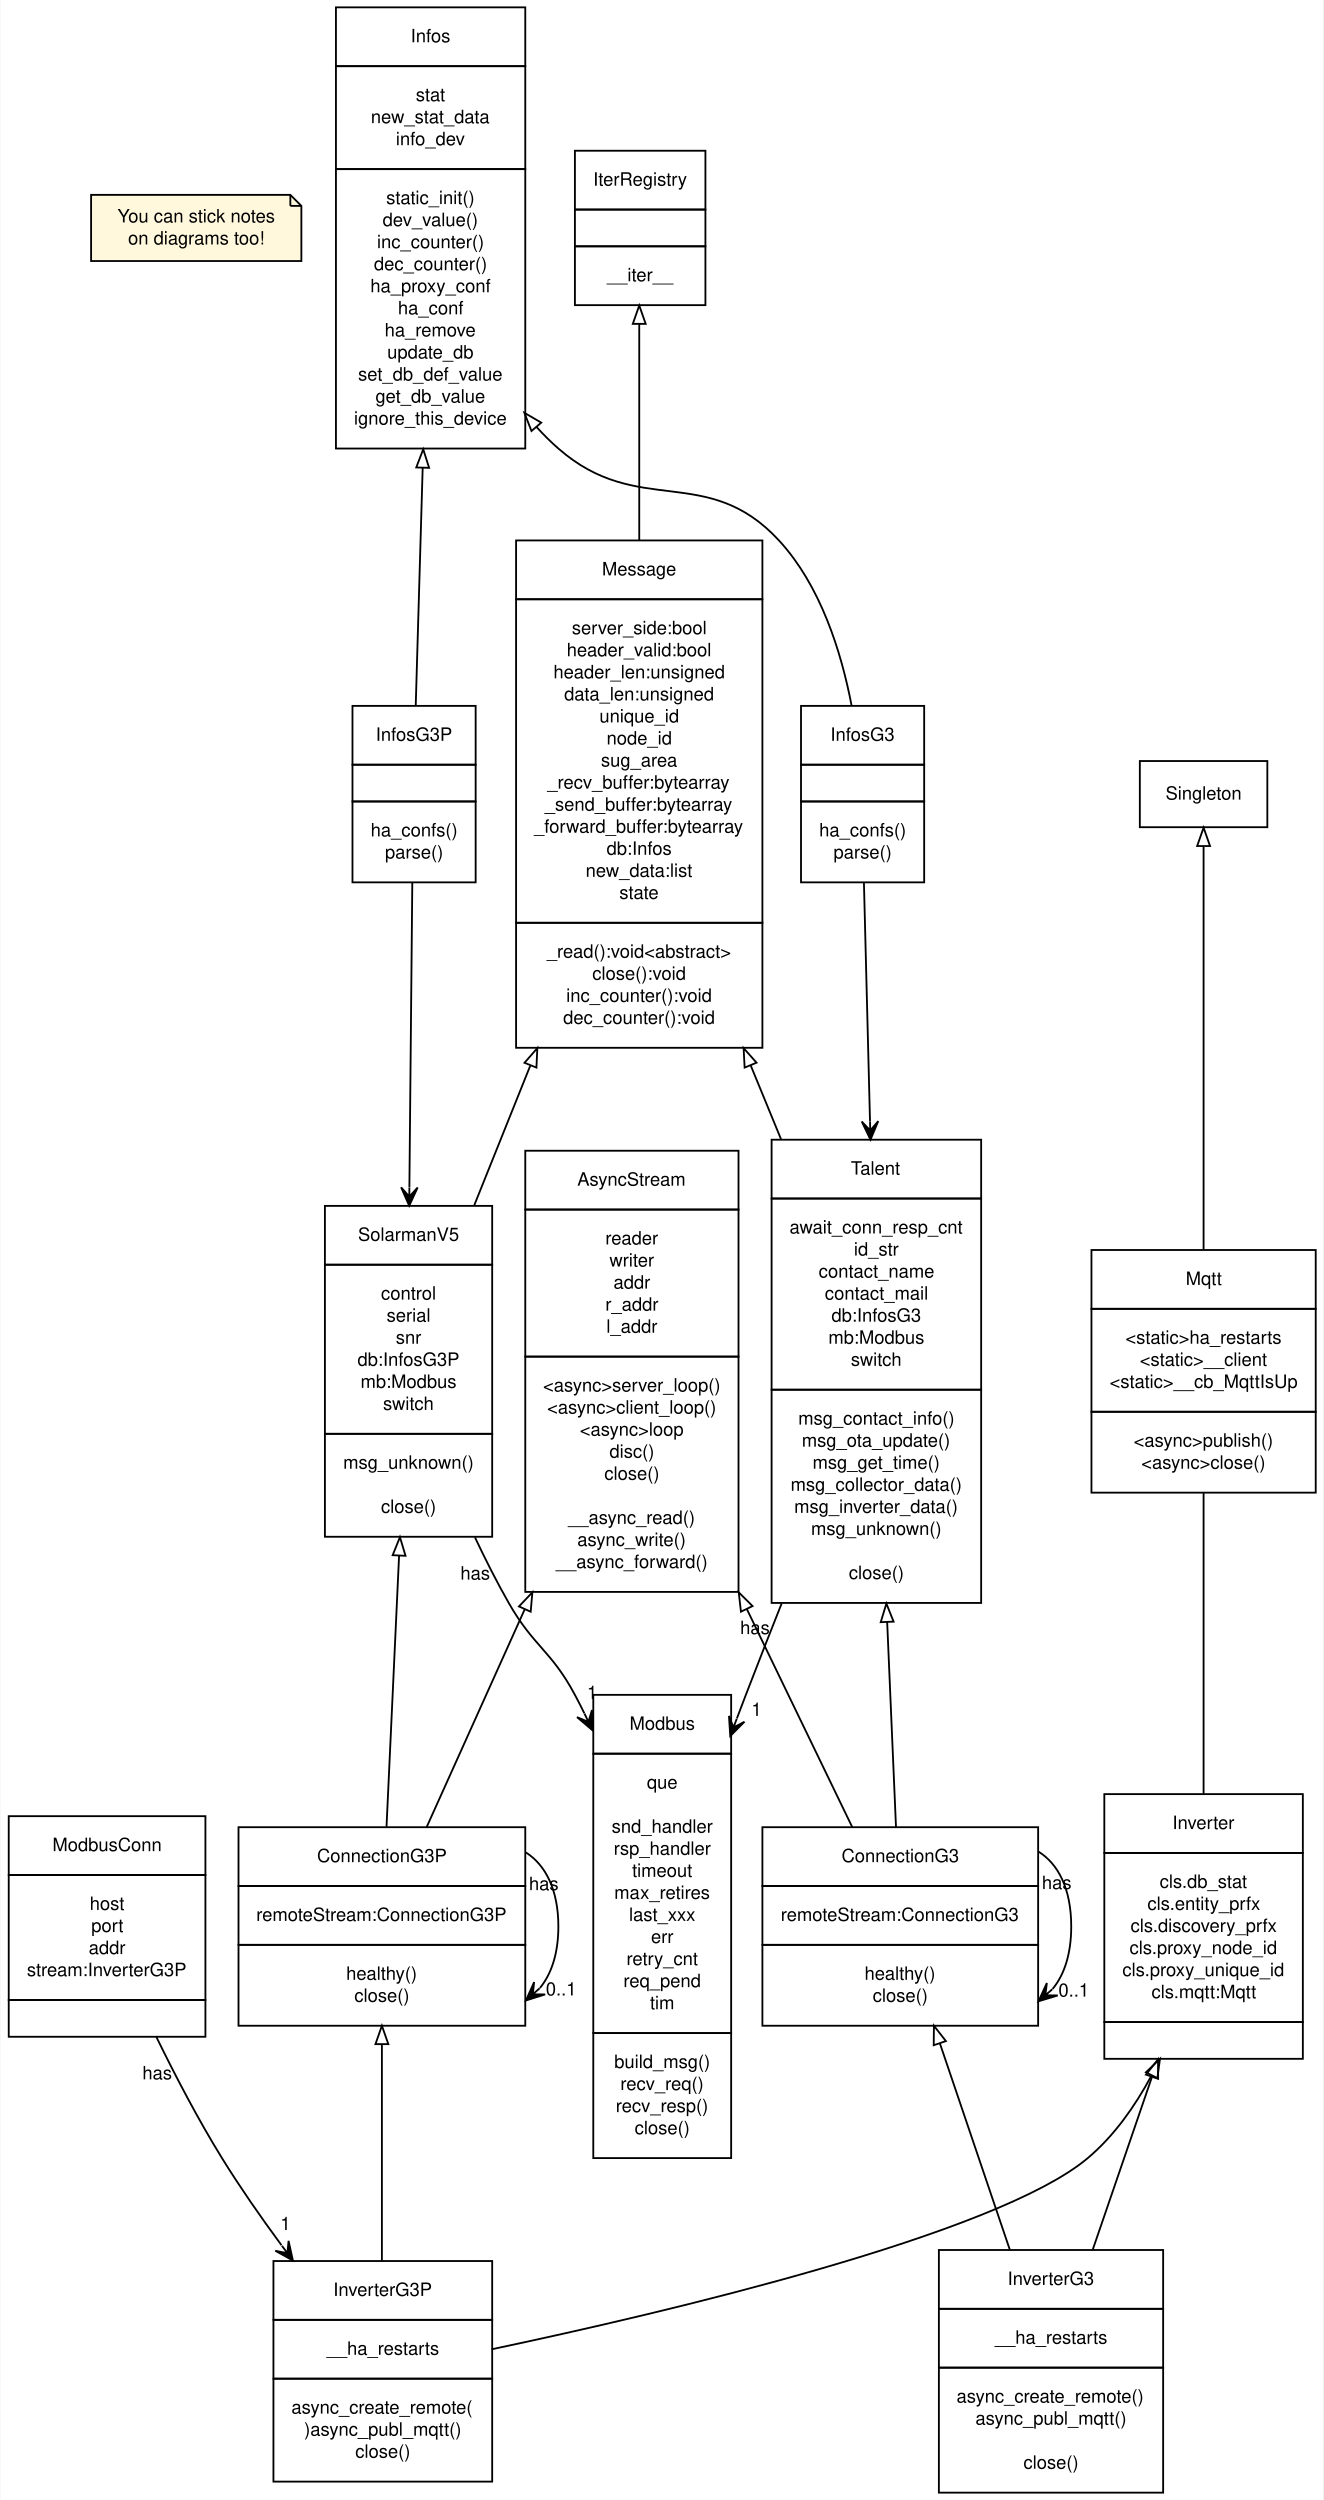
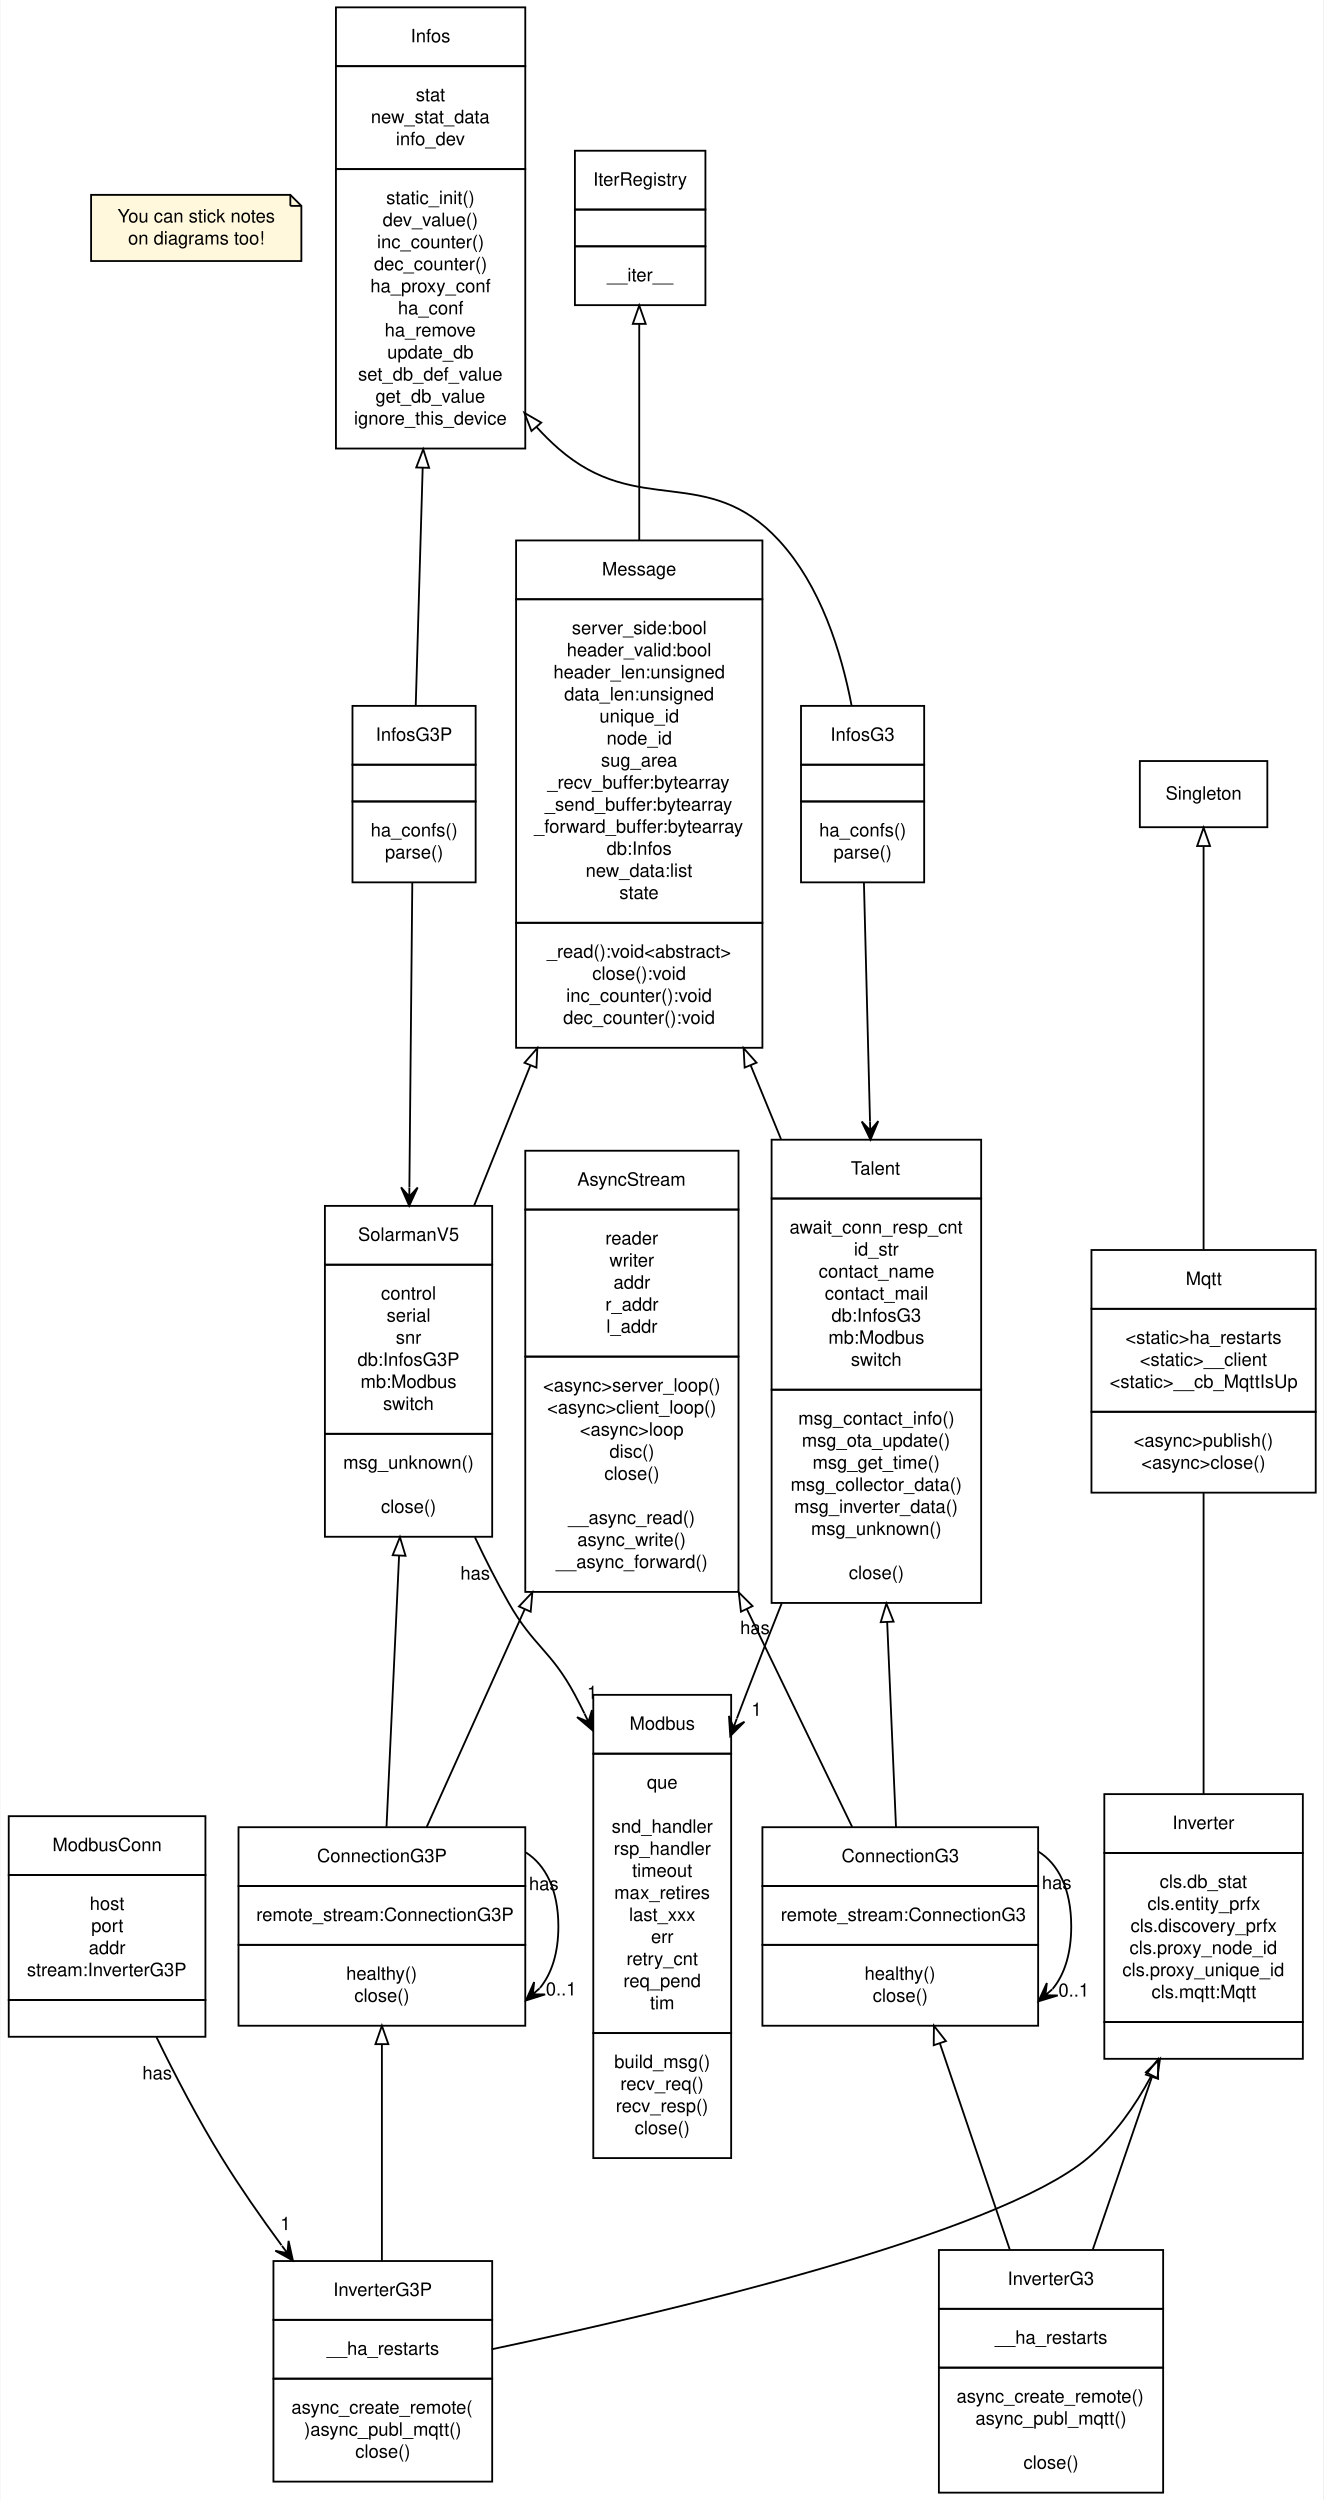
<svg xmlns="http://www.w3.org/2000/svg" width="720pt" height="1360pt" viewBox="0.00 0.00 719.50 1360.00">
  <g id="graph0" class="graph" transform="scale(1 1) rotate(0) translate(4 1356)">
    <polygon fill="#ffffff" stroke="transparent" points="-4,4 -4,-1356 715.5,-1356 715.5,4 -4,4" />
    <g id="node1" class="node">
      <polygon fill="#fff8dc" stroke="#000000" points="153.696,-1250 45.304,-1250 45.304,-1214 159.696,-1214 159.696,-1244 153.696,-1250" />
      <polyline fill="none" stroke="#000000" points="153.696,-1250 153.696,-1244 " />
      <polyline fill="none" stroke="#000000" points="159.696,-1244 153.696,-1244 " />
      <text text-anchor="middle" x="102.5" y="-1235" font-family="Helvetica,sans-Serif" font-size="10.00" fill="#000000">You can stick notes</text>
      <text text-anchor="middle" x="102.5" y="-1223" font-family="Helvetica,sans-Serif" font-size="10.00" fill="#000000">on diagrams too!</text>
    </g>
    <g id="node2" class="node">
      <polygon fill="none" stroke="#000000" points="685.182,-942 615.818,-942 615.818,-906 685.182,-906 685.182,-942" />
      <text text-anchor="middle" x="650.5" y="-921" font-family="Helvetica,sans-Serif" font-size="10.00" fill="#000000">Singleton</text>
    </g>
    <g id="node3" class="node">
      <polygon fill="none" stroke="#000000" points="589.5,-644 589.5,-676 711.5,-676 711.5,-644 589.5,-644" />
      <text text-anchor="start" x="640.777" y="-657" font-family="Helvetica,sans-Serif" font-size="10.00" fill="#000000">Mqtt</text>
      <polygon fill="none" stroke="#000000" points="589.5,-588 589.5,-644 711.5,-644 711.5,-588 589.5,-588" />
      <text text-anchor="start" x="607.987" y="-625" font-family="Helvetica,sans-Serif" font-size="10.00" fill="#000000">&lt;static&gt;ha_restarts</text>
      <text text-anchor="start" x="615.766" y="-613" font-family="Helvetica,sans-Serif" font-size="10.00" fill="#000000">&lt;static&gt;__client</text>
      <text text-anchor="start" x="599.374" y="-601" font-family="Helvetica,sans-Serif" font-size="10.00" fill="#000000">&lt;static&gt;__cb_MqttIsUp</text>
      <polygon fill="none" stroke="#000000" points="589.5,-544 589.5,-588 711.5,-588 711.5,-544 589.5,-544" />
      <text text-anchor="start" x="612.436" y="-569" font-family="Helvetica,sans-Serif" font-size="10.00" fill="#000000">&lt;async&gt;publish()</text>
      <text text-anchor="start" x="616.605" y="-557" font-family="Helvetica,sans-Serif" font-size="10.00" fill="#000000">&lt;async&gt;close()</text>
    </g>
    <g id="edge1" class="edge">
      <path fill="none" stroke="#000000" d="M650.5,-895.539C650.5,-846.311 650.5,-744.035 650.5,-676.207" />
      <polygon fill="none" stroke="#000000" points="647,-895.761 650.5,-905.761 654,-895.761 647,-895.761" />
    </g>
    <g id="node12" class="node">
      <polygon fill="none" stroke="#000000" points="596.5,-348 596.5,-380 704.5,-380 704.5,-348 596.5,-348" />
      <text text-anchor="start" x="633.553" y="-361" font-family="Helvetica,sans-Serif" font-size="10.00" fill="#000000">Inverter</text>
      <polygon fill="none" stroke="#000000" points="596.5,-256 596.5,-348 704.5,-348 704.5,-256 596.5,-256" />
      <text text-anchor="start" x="626.604" y="-329" font-family="Helvetica,sans-Serif" font-size="10.00" fill="#000000">cls.db_stat</text>
      <text text-anchor="start" x="619.941" y="-317" font-family="Helvetica,sans-Serif" font-size="10.00" fill="#000000">cls.entity_prfx</text>
      <text text-anchor="start" x="610.775" y="-305" font-family="Helvetica,sans-Serif" font-size="10.00" fill="#000000">cls.discovery_prfx</text>
      <text text-anchor="start" x="610.212" y="-293" font-family="Helvetica,sans-Serif" font-size="10.00" fill="#000000">cls.proxy_node_id</text>
      <text text-anchor="start" x="606.322" y="-281" font-family="Helvetica,sans-Serif" font-size="10.00" fill="#000000">cls.proxy_unique_id</text>
      <text text-anchor="start" x="622.165" y="-269" font-family="Helvetica,sans-Serif" font-size="10.00" fill="#000000">cls.mqtt:Mqtt</text>
      <polygon fill="none" stroke="#000000" points="596.5,-236 596.5,-256 704.5,-256 704.5,-236 596.5,-236" />
    </g>
    <g id="edge13" class="edge">
      <path fill="none" stroke="#000000" d="M650.5,-543.725C650.5,-495.369 650.5,-429.873 650.5,-380.192" />
    </g>
    <g id="node4" class="node">
      <polygon fill="none" stroke="#000000" points="318.5,-402 318.5,-434 393.5,-434 393.5,-402 318.5,-402" />
      <text text-anchor="start" x="338.217" y="-415" font-family="Helvetica,sans-Serif" font-size="10.00" fill="#000000">Modbus</text>
      <polygon fill="none" stroke="#000000" points="318.5,-250 318.5,-402 393.5,-402 393.5,-250 318.5,-250" />
      <text text-anchor="start" x="347.661" y="-383" font-family="Helvetica,sans-Serif" font-size="10.00" fill="#000000">que</text>
      <text text-anchor="start" x="328.49" y="-359" font-family="Helvetica,sans-Serif" font-size="10.00" fill="#000000">snd_handler</text>
      <text text-anchor="start" x="329.605" y="-347" font-family="Helvetica,sans-Serif" font-size="10.00" fill="#000000">rsp_handler</text>
      <text text-anchor="start" x="339.608" y="-335" font-family="Helvetica,sans-Serif" font-size="10.00" fill="#000000">timeout</text>
      <text text-anchor="start" x="329.889" y="-323" font-family="Helvetica,sans-Serif" font-size="10.00" fill="#000000">max_retires</text>
      <text text-anchor="start" x="337.942" y="-311" font-family="Helvetica,sans-Serif" font-size="10.00" fill="#000000">last_xxx</text>
      <text text-anchor="start" x="349.892" y="-299" font-family="Helvetica,sans-Serif" font-size="10.00" fill="#000000">err</text>
      <text text-anchor="start" x="336.553" y="-287" font-family="Helvetica,sans-Serif" font-size="10.00" fill="#000000">retry_cnt</text>
      <text text-anchor="start" x="334.879" y="-275" font-family="Helvetica,sans-Serif" font-size="10.00" fill="#000000">req_pend</text>
      <text text-anchor="start" x="349.337" y="-263" font-family="Helvetica,sans-Serif" font-size="10.00" fill="#000000">tim</text>
      <polygon fill="none" stroke="#000000" points="318.5,-182 318.5,-250 393.5,-250 393.5,-182 318.5,-182" />
      <text text-anchor="start" x="329.89" y="-231" font-family="Helvetica,sans-Serif" font-size="10.00" fill="#000000">build_msg()</text>
      <text text-anchor="start" x="333.224" y="-219" font-family="Helvetica,sans-Serif" font-size="10.00" fill="#000000">recv_req()</text>
      <text text-anchor="start" x="330.724" y="-207" font-family="Helvetica,sans-Serif" font-size="10.00" fill="#000000">recv_resp()</text>
      <text text-anchor="start" x="341.002" y="-195" font-family="Helvetica,sans-Serif" font-size="10.00" fill="#000000">close()</text>
    </g>
    <g id="node5" class="node">
      <polygon fill="none" stroke="#000000" points="308.5,-1242 308.5,-1274 379.5,-1274 379.5,-1242 308.5,-1242" />
      <text text-anchor="start" x="318.445" y="-1255" font-family="Helvetica,sans-Serif" font-size="10.00" fill="#000000">IterRegistry</text>
      <polygon fill="none" stroke="#000000" points="308.5,-1222 308.5,-1242 379.5,-1242 379.5,-1222 308.5,-1222" />
      <polygon fill="none" stroke="#000000" points="308.5,-1190 308.5,-1222 379.5,-1222 379.5,-1190 308.5,-1190" />
      <text text-anchor="start" x="325.939" y="-1203" font-family="Helvetica,sans-Serif" font-size="10.00" fill="#000000">__iter__</text>
    </g>
    <g id="node6" class="node">
      <polygon fill="none" stroke="#000000" points="276.5,-1030 276.5,-1062 410.5,-1062 410.5,-1030 276.5,-1030" />
      <text text-anchor="start" x="323.217" y="-1043" font-family="Helvetica,sans-Serif" font-size="10.00" fill="#000000">Message</text>
      <polygon fill="none" stroke="#000000" points="276.5,-854 276.5,-1030 410.5,-1030 410.5,-854 276.5,-854" />
      <text text-anchor="start" x="306.827" y="-1011" font-family="Helvetica,sans-Serif" font-size="10.00" fill="#000000">server_side:bool</text>
      <text text-anchor="start" x="304.043" y="-999" font-family="Helvetica,sans-Serif" font-size="10.00" fill="#000000">header_valid:bool</text>
      <text text-anchor="start" x="296.814" y="-987" font-family="Helvetica,sans-Serif" font-size="10.00" fill="#000000">header_len:unsigned</text>
      <text text-anchor="start" x="302.648" y="-975" font-family="Helvetica,sans-Serif" font-size="10.00" fill="#000000">data_len:unsigned</text>
      <text text-anchor="start" x="321.825" y="-963" font-family="Helvetica,sans-Serif" font-size="10.00" fill="#000000">unique_id</text>
      <text text-anchor="start" x="325.714" y="-951" font-family="Helvetica,sans-Serif" font-size="10.00" fill="#000000">node_id</text>
      <text text-anchor="start" x="322.659" y="-939" font-family="Helvetica,sans-Serif" font-size="10.00" fill="#000000">sug_area</text>
      <text text-anchor="start" x="293.489" y="-927" font-family="Helvetica,sans-Serif" font-size="10.00" fill="#000000">_recv_buffer:bytearray</text>
      <text text-anchor="start" x="292.094" y="-915" font-family="Helvetica,sans-Serif" font-size="10.00" fill="#000000">_send_buffer:bytearray</text>
      <text text-anchor="start" x="286.267" y="-903" font-family="Helvetica,sans-Serif" font-size="10.00" fill="#000000">_forward_buffer:bytearray</text>
      <text text-anchor="start" x="325.714" y="-891" font-family="Helvetica,sans-Serif" font-size="10.00" fill="#000000">db:Infos</text>
      <text text-anchor="start" x="314.326" y="-879" font-family="Helvetica,sans-Serif" font-size="10.00" fill="#000000">new_data:list</text>
      <text text-anchor="start" x="332.662" y="-867" font-family="Helvetica,sans-Serif" font-size="10.00" fill="#000000">state</text>
      <polygon fill="none" stroke="#000000" points="276.5,-786 276.5,-854 410.5,-854 410.5,-786 276.5,-786" />
      <text text-anchor="start" x="293.209" y="-835" font-family="Helvetica,sans-Serif" font-size="10.00" fill="#000000">_read():void&lt;abstract&gt;</text>
      <text text-anchor="start" x="317.945" y="-823" font-family="Helvetica,sans-Serif" font-size="10.00" fill="#000000">close():void</text>
      <text text-anchor="start" x="303.772" y="-811" font-family="Helvetica,sans-Serif" font-size="10.00" fill="#000000">inc_counter():void</text>
      <text text-anchor="start" x="302.103" y="-799" font-family="Helvetica,sans-Serif" font-size="10.00" fill="#000000">dec_counter():void</text>
    </g>
    <g id="edge2" class="edge">
      <path fill="none" stroke="#000000" d="M343.5,-1179.679C343.5,-1147.219 343.5,-1103.862 343.5,-1062.084" />
      <polygon fill="none" stroke="#000000" points="340,-1179.82 343.5,-1189.82 347,-1179.82 340,-1179.82" />
    </g>
    <g id="node7" class="node">
      <polygon fill="none" stroke="#000000" points="415.5,-704 415.5,-736 529.5,-736 529.5,-704 415.5,-704" />
      <text text-anchor="start" x="458.608" y="-717" font-family="Helvetica,sans-Serif" font-size="10.00" fill="#000000">Talent</text>
      <polygon fill="none" stroke="#000000" points="415.5,-600 415.5,-704 529.5,-704 529.5,-600 415.5,-600" />
      <text text-anchor="start" x="425.263" y="-685" font-family="Helvetica,sans-Serif" font-size="10.00" fill="#000000">await_conn_resp_cnt</text>
      <text text-anchor="start" x="460.277" y="-673" font-family="Helvetica,sans-Serif" font-size="10.00" fill="#000000">id_str</text>
      <text text-anchor="start" x="441.1" y="-661" font-family="Helvetica,sans-Serif" font-size="10.00" fill="#000000">contact_name</text>
      <text text-anchor="start" x="444.44" y="-649" font-family="Helvetica,sans-Serif" font-size="10.00" fill="#000000">contact_mail</text>
      <text text-anchor="start" x="448.045" y="-637" font-family="Helvetica,sans-Serif" font-size="10.00" fill="#000000">db:InfosG3</text>
      <text text-anchor="start" x="446.384" y="-625" font-family="Helvetica,sans-Serif" font-size="10.00" fill="#000000">mb:Modbus</text>
      <text text-anchor="start" x="458.612" y="-613" font-family="Helvetica,sans-Serif" font-size="10.00" fill="#000000">switch</text>
      <polygon fill="none" stroke="#000000" points="415.5,-484 415.5,-600 529.5,-600 529.5,-484 415.5,-484" />
      <text text-anchor="start" x="429.993" y="-581" font-family="Helvetica,sans-Serif" font-size="10.00" fill="#000000">msg_contact_info()</text>
      <text text-anchor="start" x="431.933" y="-569" font-family="Helvetica,sans-Serif" font-size="10.00" fill="#000000">msg_ota_update()</text>
      <text text-anchor="start" x="437.776" y="-557" font-family="Helvetica,sans-Serif" font-size="10.00" fill="#000000">msg_get_time()</text>
      <text text-anchor="start" x="425.829" y="-545" font-family="Helvetica,sans-Serif" font-size="10.00" fill="#000000">msg_collector_data()</text>
      <text text-anchor="start" x="427.774" y="-533" font-family="Helvetica,sans-Serif" font-size="10.00" fill="#000000">msg_inverter_data()</text>
      <text text-anchor="start" x="436.94" y="-521" font-family="Helvetica,sans-Serif" font-size="10.00" fill="#000000">msg_unknown()</text>
      <text text-anchor="start" x="457.502" y="-497" font-family="Helvetica,sans-Serif" font-size="10.00" fill="#000000">close()</text>
    </g>
    <g id="edge3" class="edge">
      <path fill="none" stroke="#000000" d="M404.081,-776.538C409.6,-763.106 415.157,-749.579 420.59,-736.355" />
      <polygon fill="none" stroke="#000000" points="400.832,-775.238 400.269,-785.818 407.307,-777.898 400.832,-775.238" />
    </g>
    <g id="node8" class="node">
      <polygon fill="none" stroke="#000000" points="172.5,-668 172.5,-700 263.5,-700 263.5,-668 172.5,-668" />
      <text text-anchor="start" x="190.495" y="-681" font-family="Helvetica,sans-Serif" font-size="10.00" fill="#000000">SolarmanV5</text>
      <polygon fill="none" stroke="#000000" points="172.5,-576 172.5,-668 263.5,-668 263.5,-576 172.5,-576" />
      <text text-anchor="start" x="202.998" y="-649" font-family="Helvetica,sans-Serif" font-size="10.00" fill="#000000">control</text>
      <text text-anchor="start" x="206.058" y="-637" font-family="Helvetica,sans-Serif" font-size="10.00" fill="#000000">serial</text>
      <text text-anchor="start" x="211.056" y="-625" font-family="Helvetica,sans-Serif" font-size="10.00" fill="#000000">snr</text>
      <text text-anchor="start" x="190.21" y="-613" font-family="Helvetica,sans-Serif" font-size="10.00" fill="#000000">db:InfosG3P</text>
      <text text-anchor="start" x="191.884" y="-601" font-family="Helvetica,sans-Serif" font-size="10.00" fill="#000000">mb:Modbus</text>
      <text text-anchor="start" x="204.112" y="-589" font-family="Helvetica,sans-Serif" font-size="10.00" fill="#000000">switch</text>
      <polygon fill="none" stroke="#000000" points="172.5,-520 172.5,-576 263.5,-576 263.5,-520 172.5,-520" />
      <text text-anchor="start" x="182.44" y="-557" font-family="Helvetica,sans-Serif" font-size="10.00" fill="#000000">msg_unknown()</text>
      <text text-anchor="start" x="203.002" y="-533" font-family="Helvetica,sans-Serif" font-size="10.00" fill="#000000">close()</text>
    </g>
    <g id="edge4" class="edge">
      <path fill="none" stroke="#000000" d="M284.228,-776.29C273.828,-750.373 263.292,-724.117 253.76,-700.361" />
      <polygon fill="none" stroke="#000000" points="281.079,-777.841 288.051,-785.818 287.575,-775.234 281.079,-777.841" />
    </g>
    <g id="edge6" class="edge">
      <path fill="none" stroke="#000000" d="M420.992,-483.781C414.347,-467.074 407.703,-450.147 401.5,-434 399.883,-429.79 398.247,-425.496 396.605,-421.154" />
      <polygon fill="#000000" stroke="#000000" points="393.004,-411.588 400.738,-419.362 394.765,-416.268 396.527,-420.947 396.527,-420.947 396.527,-420.947 394.765,-416.268 392.315,-422.533 393.004,-411.588 393.004,-411.588" />
      <text text-anchor="middle" x="407.3" y="-422.574" font-family="Helvetica,sans-Serif" font-size="10.00" fill="#000000">1</text>
      <text text-anchor="middle" x="406.445" y="-467.055" font-family="Helvetica,sans-Serif" font-size="10.00" fill="#000000">has</text>
    </g>
    <g id="node9" class="node">
      <polygon fill="none" stroke="#000000" points="410.5,-330 410.5,-362 560.5,-362 560.5,-330 410.5,-330" />
      <text text-anchor="start" x="453.546" y="-343" font-family="Helvetica,sans-Serif" font-size="10.00" fill="#000000">ConnectionG3</text>
      <polygon fill="none" stroke="#000000" points="410.5,-298 410.5,-330 560.5,-330 560.5,-298 410.5,-298" />
-       <text text-anchor="start" x="420.487" y="-311" font-family="Helvetica,sans-Serif" font-size="10.00" fill="#000000">remoteStream:ConnectionG3</text>
+       <text text-anchor="start" x="420.487" y="-311" font-family="Helvetica,sans-Serif" font-size="10.00" fill="#000000">remote_stream:ConnectionG3</text>
      <polygon fill="none" stroke="#000000" points="410.5,-254 410.5,-298 560.5,-298 560.5,-254 410.5,-254" />
      <text text-anchor="start" x="466.054" y="-279" font-family="Helvetica,sans-Serif" font-size="10.00" fill="#000000">healthy()</text>
      <text text-anchor="start" x="470.502" y="-267" font-family="Helvetica,sans-Serif" font-size="10.00" fill="#000000">close()</text>
    </g>
    <g id="edge5" class="edge">
      <path fill="none" stroke="#000000" d="M478.368,-473.669C480.069,-434.173 481.827,-393.326 483.172,-362.073" />
      <polygon fill="none" stroke="#000000" points="474.871,-473.533 477.938,-483.675 481.865,-473.834 474.871,-473.533" />
    </g>
    <g id="edge8" class="edge">
      <path fill="none" stroke="#000000" d="M254.116,-519.708C259.871,-507.504 266.061,-495.303 272.5,-484 286.054,-460.207 295.6,-458.154 308.5,-434 310.253,-430.718 311.97,-427.356 313.648,-423.937" />
      <polygon fill="#000000" stroke="#000000" points="318,-414.769 317.777,-425.733 315.856,-419.286 313.712,-423.803 313.712,-423.803 313.712,-423.803 315.856,-419.286 309.646,-421.873 318,-414.769 318,-414.769" />
      <text text-anchor="middle" x="317.863" y="-431.769" font-family="Helvetica,sans-Serif" font-size="10.00" fill="#000000">1</text>
      <text text-anchor="middle" x="254.262" y="-496.709" font-family="Helvetica,sans-Serif" font-size="10.00" fill="#000000">has</text>
    </g>
    <g id="node10" class="node">
      <polygon fill="none" stroke="#000000" points="125.5,-330 125.5,-362 281.5,-362 281.5,-330 125.5,-330" />
      <text text-anchor="start" x="168.211" y="-343" font-family="Helvetica,sans-Serif" font-size="10.00" fill="#000000">ConnectionG3P</text>
      <polygon fill="none" stroke="#000000" points="125.5,-298 125.5,-330 281.5,-330 281.5,-298 125.5,-298" />
-       <text text-anchor="start" x="135.153" y="-311" font-family="Helvetica,sans-Serif" font-size="10.00" fill="#000000">remoteStream:ConnectionG3P</text>
+       <text text-anchor="start" x="135.153" y="-311" font-family="Helvetica,sans-Serif" font-size="10.00" fill="#000000">remote_stream:ConnectionG3P</text>
      <polygon fill="none" stroke="#000000" points="125.5,-254 125.5,-298 281.5,-298 281.5,-254 125.5,-254" />
      <text text-anchor="start" x="184.054" y="-279" font-family="Helvetica,sans-Serif" font-size="10.00" fill="#000000">healthy()</text>
      <text text-anchor="start" x="188.502" y="-267" font-family="Helvetica,sans-Serif" font-size="10.00" fill="#000000">close()</text>
    </g>
    <g id="edge7" class="edge">
      <path fill="none" stroke="#000000" d="M212.853,-509.753C210.572,-460.547 207.913,-403.204 206.015,-362.257" />
      <polygon fill="none" stroke="#000000" points="209.359,-509.972 213.319,-519.799 216.352,-509.648 209.359,-509.972" />
    </g>
    <g id="edge15" class="edge">
      <path fill="none" stroke="#000000" d="M560.668,-348.719C571.339,-342.134 578.5,-328.56 578.5,-308 578.5,-292.901 574.638,-281.57 568.36,-274.008" />
      <polygon fill="#000000" stroke="#000000" points="560.668,-267.281 571.158,-270.476 564.432,-270.572 568.196,-273.864 568.196,-273.864 568.196,-273.864 564.432,-270.572 565.233,-277.251 560.668,-267.281 560.668,-267.281" />
      <text text-anchor="middle" x="579.877" y="-269.851" font-family="Helvetica,sans-Serif" font-size="10.00" fill="#000000">0..1</text>
      <text text-anchor="middle" x="570.593" y="-328.356" font-family="Helvetica,sans-Serif" font-size="10.00" fill="#000000">has</text>
    </g>
    <g id="node13" class="node">
      <polygon fill="none" stroke="#000000" points="506.5,-100 506.5,-132 628.5,-132 628.5,-100 506.5,-100" />
      <text text-anchor="start" x="543.885" y="-113" font-family="Helvetica,sans-Serif" font-size="10.00" fill="#000000">InverterG3</text>
      <polygon fill="none" stroke="#000000" points="506.5,-68 506.5,-100 628.5,-100 628.5,-68 506.5,-68" />
      <text text-anchor="start" x="536.936" y="-81" font-family="Helvetica,sans-Serif" font-size="10.00" fill="#000000">__ha_restarts</text>
      <polygon fill="none" stroke="#000000" points="506.5,0 506.5,-68 628.5,-68 628.5,0 506.5,0" />
      <text text-anchor="start" x="516.104" y="-49" font-family="Helvetica,sans-Serif" font-size="10.00" fill="#000000">async_create_remote()</text>
      <text text-anchor="start" x="526.382" y="-37" font-family="Helvetica,sans-Serif" font-size="10.00" fill="#000000">async_publ_mqtt()</text>
      <text text-anchor="start" x="552.503" y="-13" font-family="Helvetica,sans-Serif" font-size="10.00" fill="#000000">close()</text>
    </g>
    <g id="edge14" class="edge">
      <path fill="none" stroke="#000000" d="M507.022,-244.484C518.719,-209.964 533.171,-167.311 545.015,-132.359" />
      <polygon fill="none" stroke="#000000" points="503.695,-243.397 503.8,-253.992 510.325,-245.644 503.695,-243.397" />
    </g>
    <g id="edge17" class="edge">
      <path fill="none" stroke="#000000" d="M281.847,-348.254C292.444,-341.506 299.5,-328.088 299.5,-308 299.5,-293.248 295.695,-282.093 289.476,-274.535" />
      <polygon fill="#000000" stroke="#000000" points="281.847,-267.746 292.309,-271.032 285.582,-271.07 289.317,-274.394 289.317,-274.394 289.317,-274.394 285.582,-271.07 286.326,-277.755 281.847,-267.746 281.847,-267.746" />
      <text text-anchor="middle" x="301.007" y="-270.482" font-family="Helvetica,sans-Serif" font-size="10.00" fill="#000000">0..1</text>
      <text text-anchor="middle" x="291.564" y="-327.773" font-family="Helvetica,sans-Serif" font-size="10.00" fill="#000000">has</text>
    </g>
    <g id="node14" class="node">
      <polygon fill="none" stroke="#000000" points="144.5,-94 144.5,-126 263.5,-126 263.5,-94 144.5,-94" />
      <text text-anchor="start" x="177.05" y="-107" font-family="Helvetica,sans-Serif" font-size="10.00" fill="#000000">InverterG3P</text>
      <polygon fill="none" stroke="#000000" points="144.5,-62 144.5,-94 263.5,-94 263.5,-62 144.5,-62" />
      <text text-anchor="start" x="173.435" y="-75" font-family="Helvetica,sans-Serif" font-size="10.00" fill="#000000">__ha_restarts</text>
      <polygon fill="none" stroke="#000000" points="144.5,-6 144.5,-62 263.5,-62 263.5,-6 144.5,-6" />
      <text text-anchor="start" x="154.268" y="-43" font-family="Helvetica,sans-Serif" font-size="10.00" fill="#000000">async_create_remote(</text>
      <text text-anchor="start" x="161.218" y="-31" font-family="Helvetica,sans-Serif" font-size="10.00" fill="#000000">)async_publ_mqtt()</text>
      <text text-anchor="start" x="189.002" y="-19" font-family="Helvetica,sans-Serif" font-size="10.00" fill="#000000">close()</text>
    </g>
    <g id="edge16" class="edge">
      <path fill="none" stroke="#000000" d="M203.5,-243.955C203.5,-207.474 203.5,-162.045 203.5,-126.219" />
      <polygon fill="none" stroke="#000000" points="200,-243.992 203.5,-253.992 207,-243.992 200,-243.992" />
    </g>
    <g id="node11" class="node">
      <polygon fill="none" stroke="#000000" points="281.5,-698 281.5,-730 397.5,-730 397.5,-698 281.5,-698" />
      <text text-anchor="start" x="309.774" y="-711" font-family="Helvetica,sans-Serif" font-size="10.00" fill="#000000">AsyncStream</text>
      <polygon fill="none" stroke="#000000" points="281.5,-618 281.5,-698 397.5,-698 397.5,-618 281.5,-618" />
      <text text-anchor="start" x="325.053" y="-679" font-family="Helvetica,sans-Serif" font-size="10.00" fill="#000000">reader</text>
      <text text-anchor="start" x="327.283" y="-667" font-family="Helvetica,sans-Serif" font-size="10.00" fill="#000000">writer</text>
      <text text-anchor="start" x="329.497" y="-655" font-family="Helvetica,sans-Serif" font-size="10.00" fill="#000000">addr</text>
      <text text-anchor="start" x="325.053" y="-643" font-family="Helvetica,sans-Serif" font-size="10.00" fill="#000000">r_addr</text>
      <text text-anchor="start" x="325.608" y="-631" font-family="Helvetica,sans-Serif" font-size="10.00" fill="#000000">l_addr</text>
      <polygon fill="none" stroke="#000000" points="281.5,-490 281.5,-618 397.5,-618 397.5,-490 281.5,-490" />
      <text text-anchor="start" x="291.158" y="-599" font-family="Helvetica,sans-Serif" font-size="10.00" fill="#000000">&lt;async&gt;server_loop()</text>
      <text text-anchor="start" x="293.378" y="-587" font-family="Helvetica,sans-Serif" font-size="10.00" fill="#000000">&lt;async&gt;client_loop()</text>
      <text text-anchor="start" x="311.154" y="-575" font-family="Helvetica,sans-Serif" font-size="10.00" fill="#000000">&lt;async&gt;loop</text>
      <text text-anchor="start" x="327.282" y="-563" font-family="Helvetica,sans-Serif" font-size="10.00" fill="#000000">disc()</text>
      <text text-anchor="start" x="324.502" y="-551" font-family="Helvetica,sans-Serif" font-size="10.00" fill="#000000">close()</text>
      <text text-anchor="start" x="304.771" y="-527" font-family="Helvetica,sans-Serif" font-size="10.00" fill="#000000">__async_read()</text>
      <text text-anchor="start" x="309.78" y="-515" font-family="Helvetica,sans-Serif" font-size="10.00" fill="#000000">async_write()</text>
      <text text-anchor="start" x="298.107" y="-503" font-family="Helvetica,sans-Serif" font-size="10.00" fill="#000000">__async_forward()</text>
    </g>
    <g id="edge9" class="edge">
      <path fill="none" stroke="#000000" d="M402.032,-480.653C422.154,-439.032 443.359,-395.169 459.361,-362.069" />
      <polygon fill="none" stroke="#000000" points="398.824,-479.247 397.623,-489.774 405.126,-482.294 398.824,-479.247" />
    </g>
    <g id="edge10" class="edge">
      <path fill="none" stroke="#000000" d="M281.251,-480.653C262.508,-439.032 242.755,-395.169 227.849,-362.069" />
      <polygon fill="none" stroke="#000000" points="278.061,-482.093 285.358,-489.774 284.443,-479.219 278.061,-482.093" />
    </g>
    <g id="edge11" class="edge">
      <path fill="none" stroke="#000000" d="M622.354,-225.937C611.87,-195.369 600.113,-161.089 590.181,-132.13" />
      <polygon fill="none" stroke="#000000" points="619.155,-227.396 625.71,-235.72 625.776,-225.125 619.155,-227.396" />
    </g>
    <g id="edge12" class="edge">
      <path fill="none" stroke="#000000" d="M622.067,-226.721C613.147,-210.1 601.78,-194.035 587.5,-182 538.041,-140.319 358.189,-98.053 263.206,-77.995" />
      <polygon fill="none" stroke="#000000" points="619.126,-228.659 626.774,-235.99 625.367,-225.489 619.126,-228.659" />
    </g>
    <g id="node15" class="node">
      <polygon fill="none" stroke="#000000" points="178.5,-1320 178.5,-1352 281.5,-1352 281.5,-1320 178.5,-1320" />
      <text text-anchor="start" x="219.162" y="-1333" font-family="Helvetica,sans-Serif" font-size="10.00" fill="#000000">Infos</text>
      <polygon fill="none" stroke="#000000" points="178.5,-1264 178.5,-1320 281.5,-1320 281.5,-1264 178.5,-1264" />
      <text text-anchor="start" x="221.941" y="-1301" font-family="Helvetica,sans-Serif" font-size="10.00" fill="#000000">stat</text>
      <text text-anchor="start" x="197.486" y="-1289" font-family="Helvetica,sans-Serif" font-size="10.00" fill="#000000">new_stat_data</text>
      <text text-anchor="start" x="211.103" y="-1277" font-family="Helvetica,sans-Serif" font-size="10.00" fill="#000000">info_dev</text>
      <polygon fill="none" stroke="#000000" points="178.5,-1112 178.5,-1264 281.5,-1264 281.5,-1112 178.5,-1112" />
      <text text-anchor="start" x="205.835" y="-1245" font-family="Helvetica,sans-Serif" font-size="10.00" fill="#000000">static_init()</text>
      <text text-anchor="start" x="203.885" y="-1233" font-family="Helvetica,sans-Serif" font-size="10.00" fill="#000000">dev_value()</text>
      <text text-anchor="start" x="200.831" y="-1221" font-family="Helvetica,sans-Serif" font-size="10.00" fill="#000000">inc_counter()</text>
      <text text-anchor="start" x="199.161" y="-1209" font-family="Helvetica,sans-Serif" font-size="10.00" fill="#000000">dec_counter()</text>
      <text text-anchor="start" x="197.21" y="-1197" font-family="Helvetica,sans-Serif" font-size="10.00" fill="#000000">ha_proxy_conf</text>
      <text text-anchor="start" x="212.213" y="-1185" font-family="Helvetica,sans-Serif" font-size="10.00" fill="#000000">ha_conf</text>
      <text text-anchor="start" x="204.994" y="-1173" font-family="Helvetica,sans-Serif" font-size="10.00" fill="#000000">ha_remove</text>
      <text text-anchor="start" x="206.375" y="-1161" font-family="Helvetica,sans-Serif" font-size="10.00" fill="#000000">update_db</text>
      <text text-anchor="start" x="190.537" y="-1149" font-family="Helvetica,sans-Serif" font-size="10.00" fill="#000000">set_db_def_value</text>
      <text text-anchor="start" x="199.986" y="-1137" font-family="Helvetica,sans-Serif" font-size="10.00" fill="#000000">get_db_value</text>
      <text text-anchor="start" x="188.322" y="-1125" font-family="Helvetica,sans-Serif" font-size="10.00" fill="#000000">ignore_this_device</text>
    </g>
    <g id="node16" class="node">
      <polygon fill="none" stroke="#000000" points="431.5,-940 431.5,-972 498.5,-972 498.5,-940 431.5,-940" />
      <text text-anchor="start" x="447.493" y="-953" font-family="Helvetica,sans-Serif" font-size="10.00" fill="#000000">InfosG3</text>
      <polygon fill="none" stroke="#000000" points="431.5,-920 431.5,-940 498.5,-940 498.5,-920 431.5,-920" />
      <polygon fill="none" stroke="#000000" points="431.5,-876 431.5,-920 498.5,-920 498.5,-876 431.5,-876" />
      <text text-anchor="start" x="441.384" y="-901" font-family="Helvetica,sans-Serif" font-size="10.00" fill="#000000">ha_confs()</text>
      <text text-anchor="start" x="449.168" y="-889" font-family="Helvetica,sans-Serif" font-size="10.00" fill="#000000">parse()</text>
    </g>
    <g id="edge18" class="edge">
      <path fill="none" stroke="#000000" d="M287.624,-1123.707C291.4,-1119.553 295.359,-1115.623 299.5,-1112 342.985,-1073.956 380.302,-1104.448 419.5,-1062 442.152,-1037.469 453.411,-1001.363 459.002,-972.236" />
      <polygon fill="none" stroke="#000000" points="284.874,-1121.537 281.024,-1131.407 290.189,-1126.092 284.874,-1121.537" />
    </g>
    <g id="node17" class="node">
      <polygon fill="none" stroke="#000000" points="187.5,-940 187.5,-972 254.5,-972 254.5,-940 187.5,-940" />
      <text text-anchor="start" x="200.159" y="-953" font-family="Helvetica,sans-Serif" font-size="10.00" fill="#000000">InfosG3P</text>
      <polygon fill="none" stroke="#000000" points="187.5,-920 187.5,-940 254.5,-940 254.5,-920 187.5,-920" />
      <polygon fill="none" stroke="#000000" points="187.5,-876 187.5,-920 254.5,-920 254.5,-876 187.5,-876" />
      <text text-anchor="start" x="197.384" y="-901" font-family="Helvetica,sans-Serif" font-size="10.00" fill="#000000">ha_confs()</text>
      <text text-anchor="start" x="205.168" y="-889" font-family="Helvetica,sans-Serif" font-size="10.00" fill="#000000">parse()</text>
    </g>
    <g id="edge19" class="edge">
      <path fill="none" stroke="#000000" d="M225.688,-1101.537C224.345,-1055.599 222.919,-1006.799 221.903,-972.012" />
      <polygon fill="none" stroke="#000000" points="222.191,-1101.702 225.982,-1111.596 229.188,-1101.498 222.191,-1101.702" />
    </g>
    <g id="edge21" class="edge">
      <path fill="none" stroke="#000000" d="M465.724,-875.968C466.609,-841.237 467.851,-792.466 469.031,-746.157" />
      <polygon fill="#000000" stroke="#000000" points="469.29,-736.01 473.533,-746.121 469.162,-741.008 469.035,-746.007 469.035,-746.007 469.035,-746.007 469.162,-741.008 464.536,-745.892 469.29,-736.01 469.29,-736.01" />
    </g>
    <g id="edge20" class="edge">
      <path fill="none" stroke="#000000" d="M220.041,-875.968C219.622,-832.058 218.988,-765.708 218.458,-710.264" />
      <polygon fill="#000000" stroke="#000000" points="218.36,-700.047 222.956,-710.003 218.408,-705.047 218.456,-710.046 218.456,-710.046 218.456,-710.046 218.408,-705.047 213.956,-710.089 218.36,-700.047 218.36,-700.047" />
    </g>
    <g id="node18" class="node">
      <polygon fill="none" stroke="#000000" points=".5,-336 .5,-368 107.5,-368 107.5,-336 .5,-336" />
      <text text-anchor="start" x="24.27" y="-349" font-family="Helvetica,sans-Serif" font-size="10.00" fill="#000000">ModbusConn</text>
      <polygon fill="none" stroke="#000000" points=".5,-268 .5,-336 107.5,-336 107.5,-268 .5,-268" />
      <text text-anchor="start" x="44.551" y="-317" font-family="Helvetica,sans-Serif" font-size="10.00" fill="#000000">host</text>
      <text text-anchor="start" x="45.387" y="-305" font-family="Helvetica,sans-Serif" font-size="10.00" fill="#000000">port</text>
      <text text-anchor="start" x="43.997" y="-293" font-family="Helvetica,sans-Serif" font-size="10.00" fill="#000000">addr</text>
      <text text-anchor="start" x="10.383" y="-281" font-family="Helvetica,sans-Serif" font-size="10.00" fill="#000000">stream:InverterG3P</text>
      <polygon fill="none" stroke="#000000" points=".5,-248 .5,-268 107.5,-268 107.5,-248 .5,-248" />
    </g>
    <g id="edge22" class="edge">
      <path fill="none" stroke="#000000" d="M80.847,-247.834C91.216,-226.581 103.642,-202.804 116.5,-182 126.271,-166.19 137.642,-149.852 148.877,-134.604" />
      <polygon fill="#000000" stroke="#000000" points="155.094,-126.256 152.731,-136.964 152.108,-130.266 149.121,-134.276 149.121,-134.276 149.121,-134.276 152.108,-130.266 145.512,-131.589 155.094,-126.256 155.094,-126.256" />
      <text text-anchor="middle" x="151.047" y="-142.842" font-family="Helvetica,sans-Serif" font-size="10.00" fill="#000000">1</text>
      <text text-anchor="middle" x="81.264" y="-224.839" font-family="Helvetica,sans-Serif" font-size="10.00" fill="#000000">has</text>
    </g>
  </g>
</svg>
